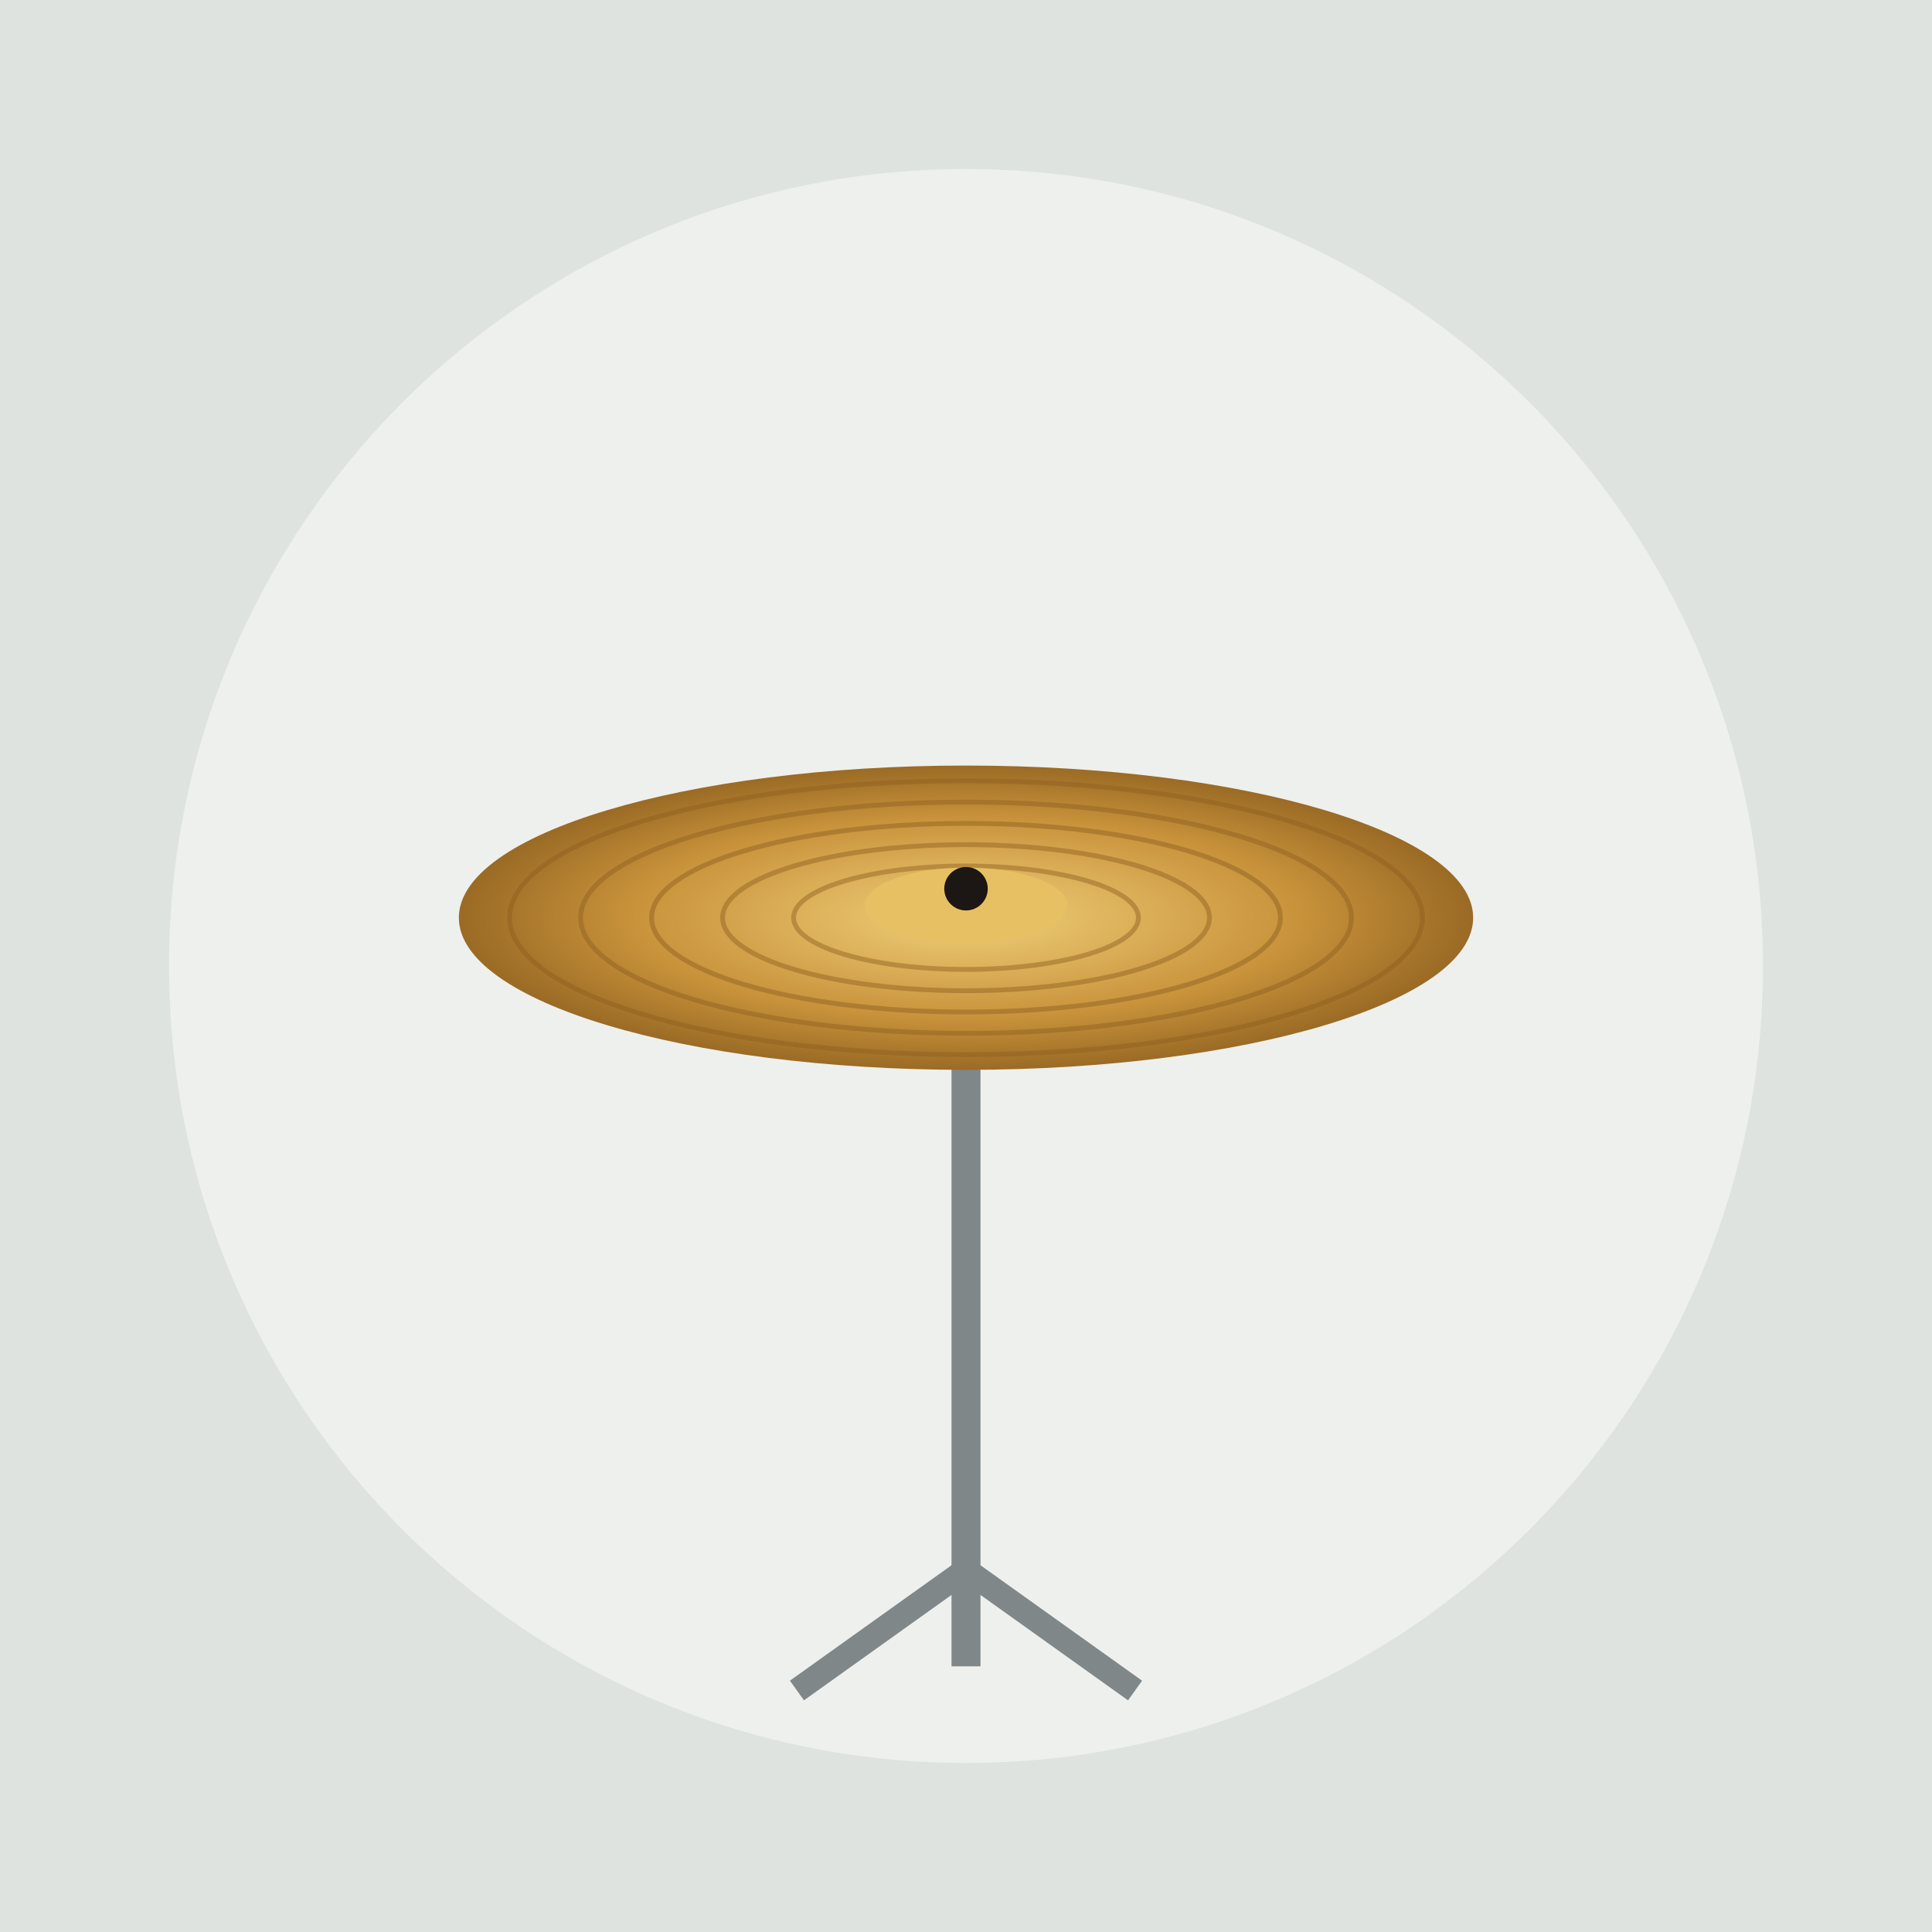
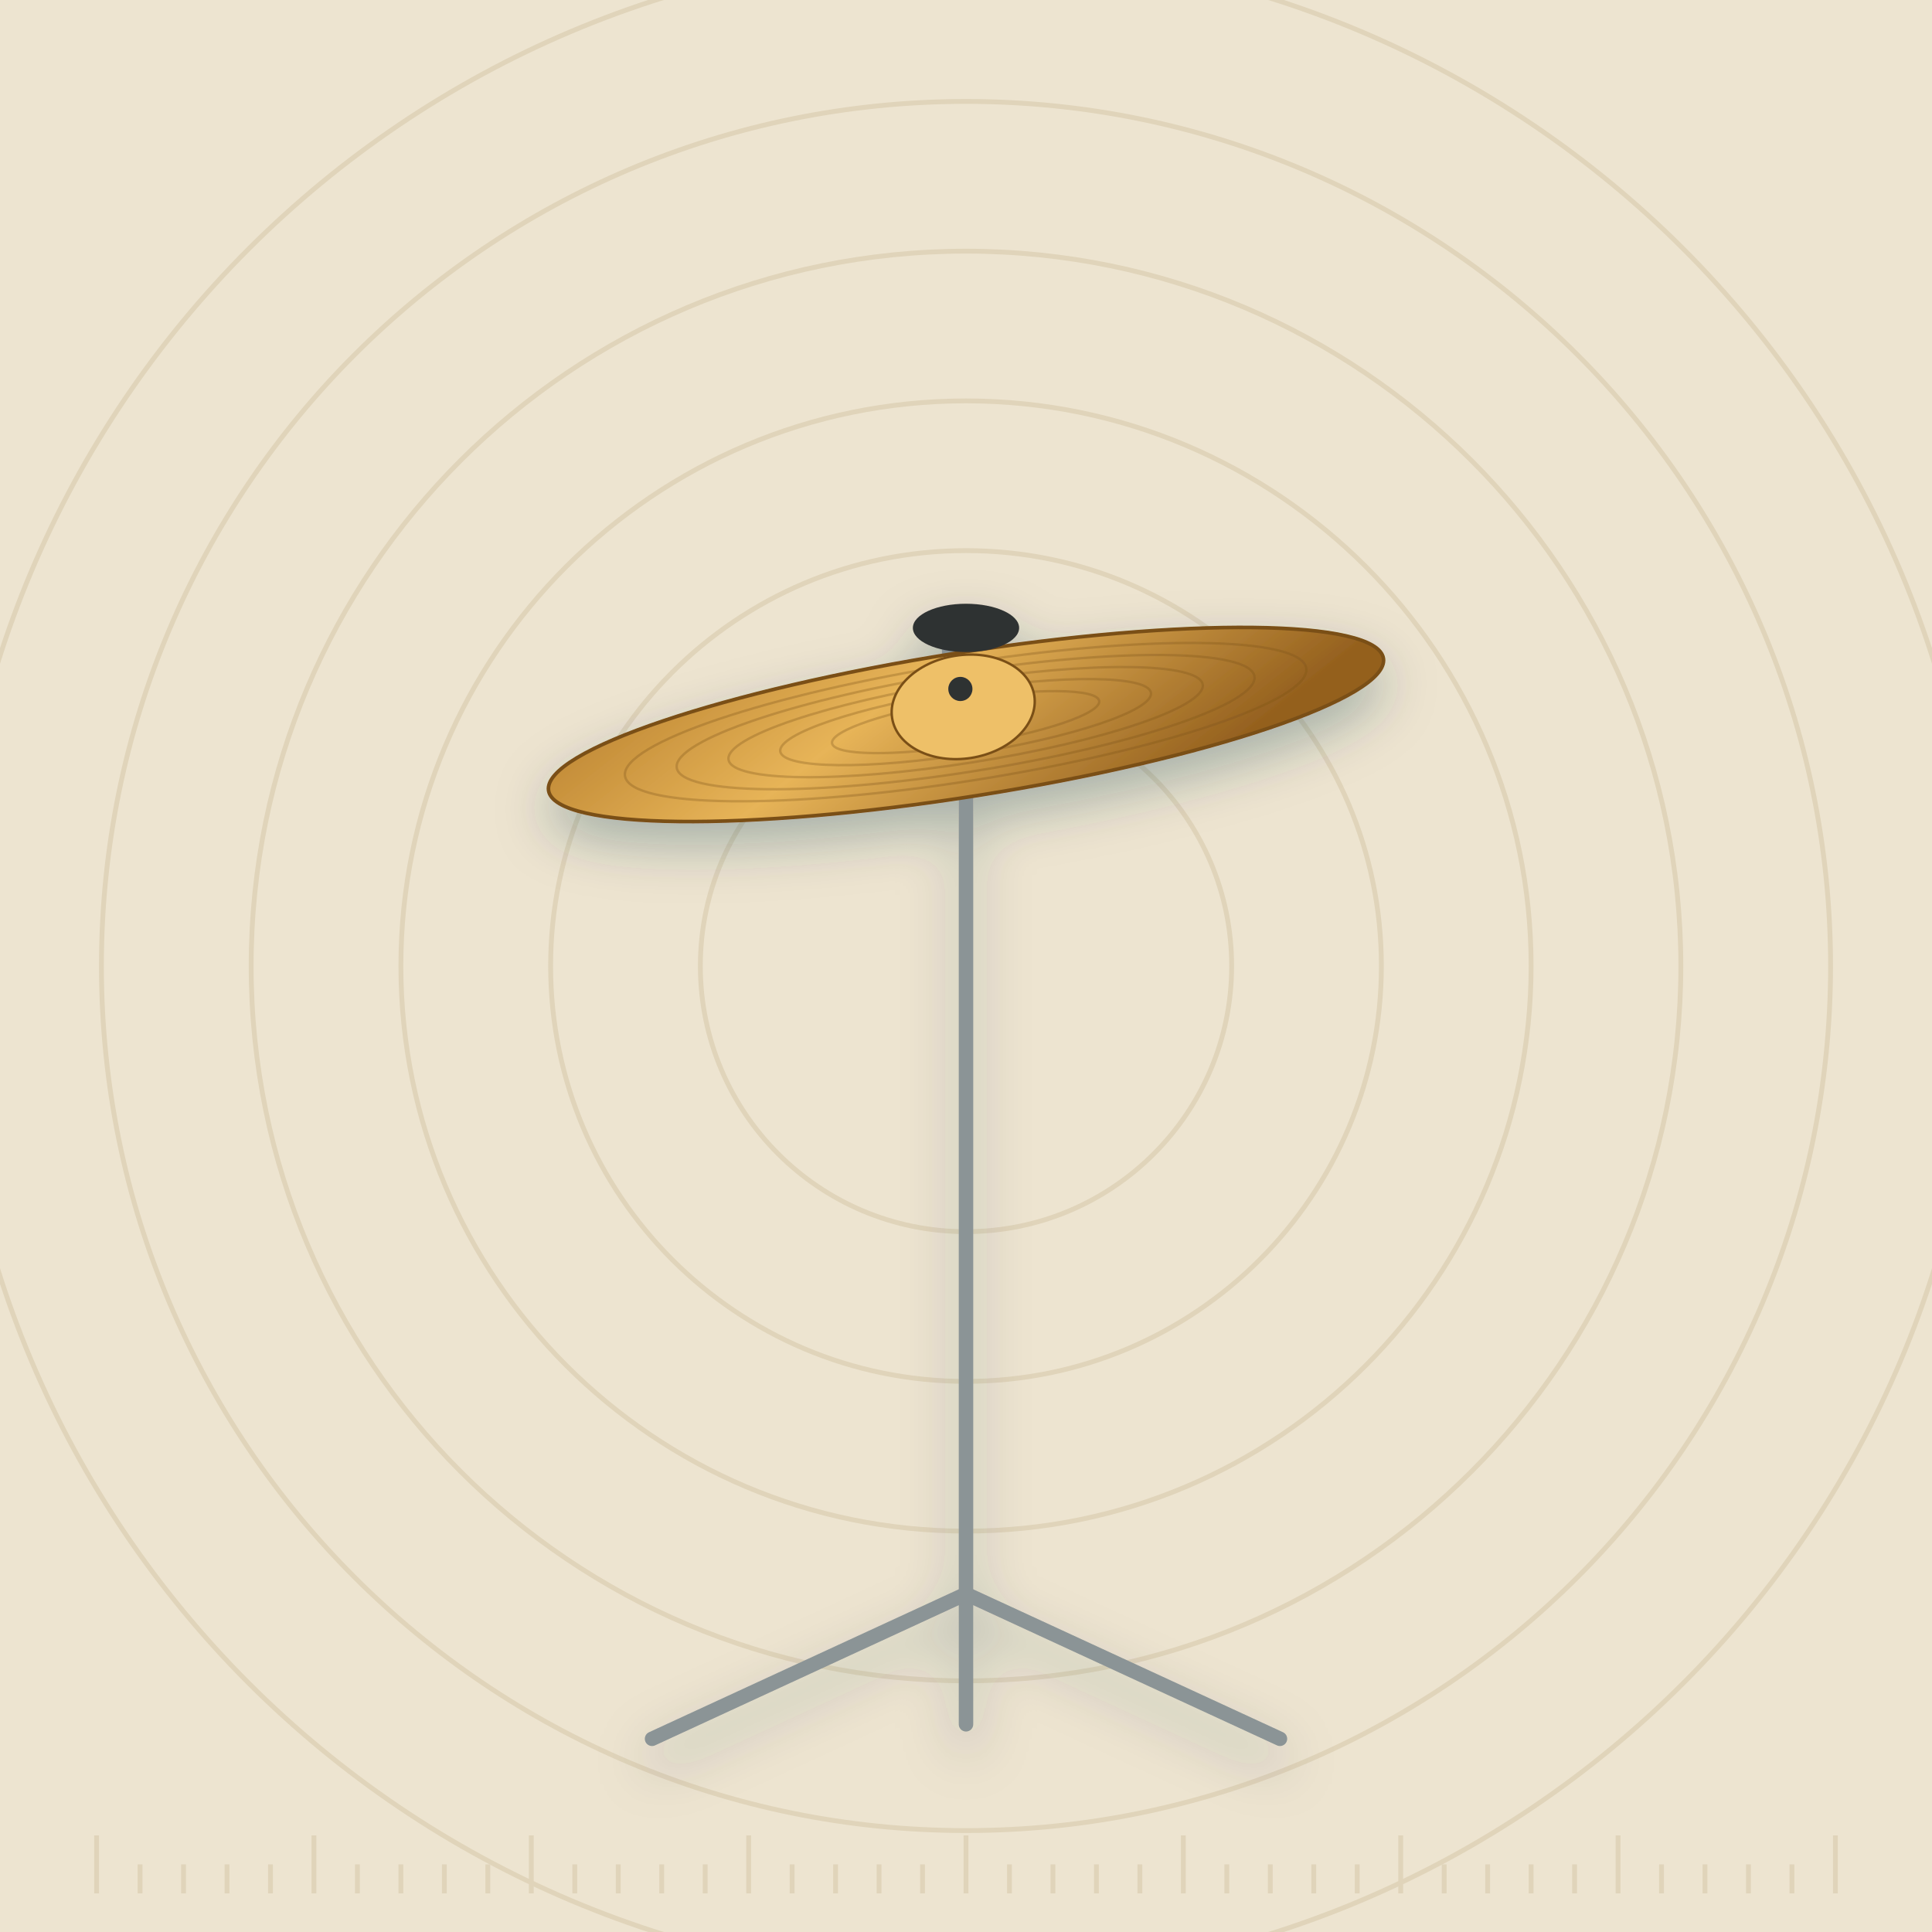
<svg xmlns="http://www.w3.org/2000/svg" viewBox="0 0 800 800">
  <defs>
-     <radialGradient id="cym" cx="50%" cy="50%" r="55%">
-       <stop offset="0" stop-color="#f0cf7a" />
-       <stop offset=".6" stop-color="#c8923a" />
-       <stop offset="1" stop-color="#8d5f1f" />
-     </radialGradient>
+     <filter id="s" x="-15%" y="-15%" width="130%" height="130%">
+       <feDropShadow dx="0" dy="9" stdDeviation="11" flood-color="#10394A" flood-opacity=".3" />
+     </filter>
+     <linearGradient id="g0" x1="0" y1="0" x2="1" y2="0.3">
+       <stop offset="0" stop-color="#B9812F" />
+       <stop offset="0.45" stop-color="#E7B458" />
+       <stop offset="1" stop-color="#94601E" />
+     </linearGradient>
  </defs>
-   <rect x="0" y="0" width="800" height="800" fill="#dfe3df" rx="0" />
-   <circle cx="400" cy="400" r="330" fill="#eef0ed" />
-   <line x1="400" y1="380" x2="400" y2="690" stroke="#7f8789" stroke-width="12" />
-   <line x1="330" y1="700" x2="400" y2="650" stroke="#7f8789" stroke-width="10" />
-   <line x1="470" y1="700" x2="400" y2="650" stroke="#7f8789" stroke-width="10" />
-   <ellipse cx="400" cy="380" rx="210" ry="63" fill="url(#cym)" />
-   <ellipse cx="400" cy="380" rx="189" ry="56.7" fill="none" stroke="#8d5f1f" stroke-opacity=".45" stroke-width="2" />
-   <ellipse cx="400" cy="380" rx="159.6" ry="47.88" fill="none" stroke="#8d5f1f" stroke-opacity=".45" stroke-width="2" />
-   <ellipse cx="400" cy="380" rx="130.2" ry="39.06" fill="none" stroke="#8d5f1f" stroke-opacity=".45" stroke-width="2" />
-   <ellipse cx="400" cy="380" rx="100.8" ry="30.24" fill="none" stroke="#8d5f1f" stroke-opacity=".45" stroke-width="2" />
-   <ellipse cx="400" cy="380" rx="71.4" ry="21.42" fill="none" stroke="#8d5f1f" stroke-opacity=".45" stroke-width="2" />
-   <ellipse cx="400" cy="375" rx="42" ry="15.75" fill="#e7c063" />
-   <circle cx="400" cy="368" r="9" fill="#1c1714" />
+   <rect x="0" y="0" width="800" height="800" fill="#EDE4D0" />
+   <circle cx="400" cy="400" r="110" fill="none" stroke="#E0D4BA" stroke-width="2" />
+   <circle cx="400" cy="400" r="172" fill="none" stroke="#E0D4BA" stroke-width="2" />
+   <circle cx="400" cy="400" r="234" fill="none" stroke="#E0D4BA" stroke-width="2" />
+   <circle cx="400" cy="400" r="296" fill="none" stroke="#E0D4BA" stroke-width="2" />
+   <circle cx="400" cy="400" r="358" fill="none" stroke="#E0D4BA" stroke-width="2" />
+   <circle cx="400" cy="400" r="420" fill="none" stroke="#E0D4BA" stroke-width="2" />
+   <line x1="40" y1="760" x2="40" y2="784" stroke="#E0D4BA" stroke-width="2" />
+   <line x1="58" y1="772" x2="58" y2="784" stroke="#E0D4BA" stroke-width="2" />
+   <line x1="76" y1="772" x2="76" y2="784" stroke="#E0D4BA" stroke-width="2" />
+   <line x1="94" y1="772" x2="94" y2="784" stroke="#E0D4BA" stroke-width="2" />
+   <line x1="112" y1="772" x2="112" y2="784" stroke="#E0D4BA" stroke-width="2" />
+   <line x1="130" y1="760" x2="130" y2="784" stroke="#E0D4BA" stroke-width="2" />
+   <line x1="148" y1="772" x2="148" y2="784" stroke="#E0D4BA" stroke-width="2" />
+   <line x1="166" y1="772" x2="166" y2="784" stroke="#E0D4BA" stroke-width="2" />
+   <line x1="184" y1="772" x2="184" y2="784" stroke="#E0D4BA" stroke-width="2" />
+   <line x1="202" y1="772" x2="202" y2="784" stroke="#E0D4BA" stroke-width="2" />
+   <line x1="220" y1="760" x2="220" y2="784" stroke="#E0D4BA" stroke-width="2" />
+   <line x1="238" y1="772" x2="238" y2="784" stroke="#E0D4BA" stroke-width="2" />
+   <line x1="256" y1="772" x2="256" y2="784" stroke="#E0D4BA" stroke-width="2" />
+   <line x1="274" y1="772" x2="274" y2="784" stroke="#E0D4BA" stroke-width="2" />
+   <line x1="292" y1="772" x2="292" y2="784" stroke="#E0D4BA" stroke-width="2" />
+   <line x1="310" y1="760" x2="310" y2="784" stroke="#E0D4BA" stroke-width="2" />
+   <line x1="328" y1="772" x2="328" y2="784" stroke="#E0D4BA" stroke-width="2" />
+   <line x1="346" y1="772" x2="346" y2="784" stroke="#E0D4BA" stroke-width="2" />
+   <line x1="364" y1="772" x2="364" y2="784" stroke="#E0D4BA" stroke-width="2" />
+   <line x1="382" y1="772" x2="382" y2="784" stroke="#E0D4BA" stroke-width="2" />
+   <line x1="400" y1="760" x2="400" y2="784" stroke="#E0D4BA" stroke-width="2" />
+   <line x1="418" y1="772" x2="418" y2="784" stroke="#E0D4BA" stroke-width="2" />
+   <line x1="436" y1="772" x2="436" y2="784" stroke="#E0D4BA" stroke-width="2" />
+   <line x1="454" y1="772" x2="454" y2="784" stroke="#E0D4BA" stroke-width="2" />
+   <line x1="472" y1="772" x2="472" y2="784" stroke="#E0D4BA" stroke-width="2" />
+   <line x1="490" y1="760" x2="490" y2="784" stroke="#E0D4BA" stroke-width="2" />
+   <line x1="508" y1="772" x2="508" y2="784" stroke="#E0D4BA" stroke-width="2" />
+   <line x1="526" y1="772" x2="526" y2="784" stroke="#E0D4BA" stroke-width="2" />
+   <line x1="544" y1="772" x2="544" y2="784" stroke="#E0D4BA" stroke-width="2" />
+   <line x1="562" y1="772" x2="562" y2="784" stroke="#E0D4BA" stroke-width="2" />
+   <line x1="580" y1="760" x2="580" y2="784" stroke="#E0D4BA" stroke-width="2" />
+   <line x1="598" y1="772" x2="598" y2="784" stroke="#E0D4BA" stroke-width="2" />
+   <line x1="616" y1="772" x2="616" y2="784" stroke="#E0D4BA" stroke-width="2" />
+   <line x1="634" y1="772" x2="634" y2="784" stroke="#E0D4BA" stroke-width="2" />
+   <line x1="652" y1="772" x2="652" y2="784" stroke="#E0D4BA" stroke-width="2" />
+   <line x1="670" y1="760" x2="670" y2="784" stroke="#E0D4BA" stroke-width="2" />
+   <line x1="688" y1="772" x2="688" y2="784" stroke="#E0D4BA" stroke-width="2" />
+   <line x1="706" y1="772" x2="706" y2="784" stroke="#E0D4BA" stroke-width="2" />
+   <line x1="724" y1="772" x2="724" y2="784" stroke="#E0D4BA" stroke-width="2" />
+   <line x1="742" y1="772" x2="742" y2="784" stroke="#E0D4BA" stroke-width="2" />
+   <line x1="760" y1="760" x2="760" y2="784" stroke="#E0D4BA" stroke-width="2" />
+   <g filter="url(#s)">
+     <line x1="400" y1="300" x2="400" y2="660" stroke="#8B9496" stroke-width="6" stroke-linecap="round" />
+     <rect x="390" y="266" width="20" height="32" fill="#8B9496" rx="3" />
+     <line x1="400" y1="660" x2="270" y2="720" stroke="#8B9496" stroke-width="6" stroke-linecap="round" />
+     <line x1="400" y1="660" x2="530" y2="720" stroke="#8B9496" stroke-width="6" stroke-linecap="round" />
+     <line x1="400" y1="660" x2="400" y2="714" stroke="#8B9496" stroke-width="6" stroke-linecap="round" />
+     <g transform="rotate(-9 400 300)">
+       <ellipse cx="400" cy="300" rx="175" ry="29.8" fill="url(#g0)" stroke="#7A4F18" stroke-width="1.5" />
+       <ellipse cx="400" cy="299" rx="56" ry="9.5" fill="none" stroke="#7A4F18" stroke-width="1" opacity="0.3" />
+       <ellipse cx="400" cy="299" rx="77.7" ry="13.2" fill="none" stroke="#7A4F18" stroke-width="1" opacity="0.3" />
+       <ellipse cx="400" cy="299" rx="99.4" ry="16.9" fill="none" stroke="#7A4F18" stroke-width="1" opacity="0.3" />
+       <ellipse cx="400" cy="299" rx="121.1" ry="20.6" fill="none" stroke="#7A4F18" stroke-width="1" opacity="0.3" />
+       <ellipse cx="400" cy="299" rx="142.8" ry="24.3" fill="none" stroke="#7A4F18" stroke-width="1" opacity="0.3" />
+       <ellipse cx="400" cy="292.6" rx="29.8" ry="21.4" fill="#EEC067" stroke="#7A4F18" stroke-width="1" />
+       <circle cx="400" cy="285.1" r="5" fill="#2F3033" />
+     </g>
+     <ellipse cx="400" cy="260" rx="22" ry="10" fill="#2F3033" />
+   </g>
</svg>
